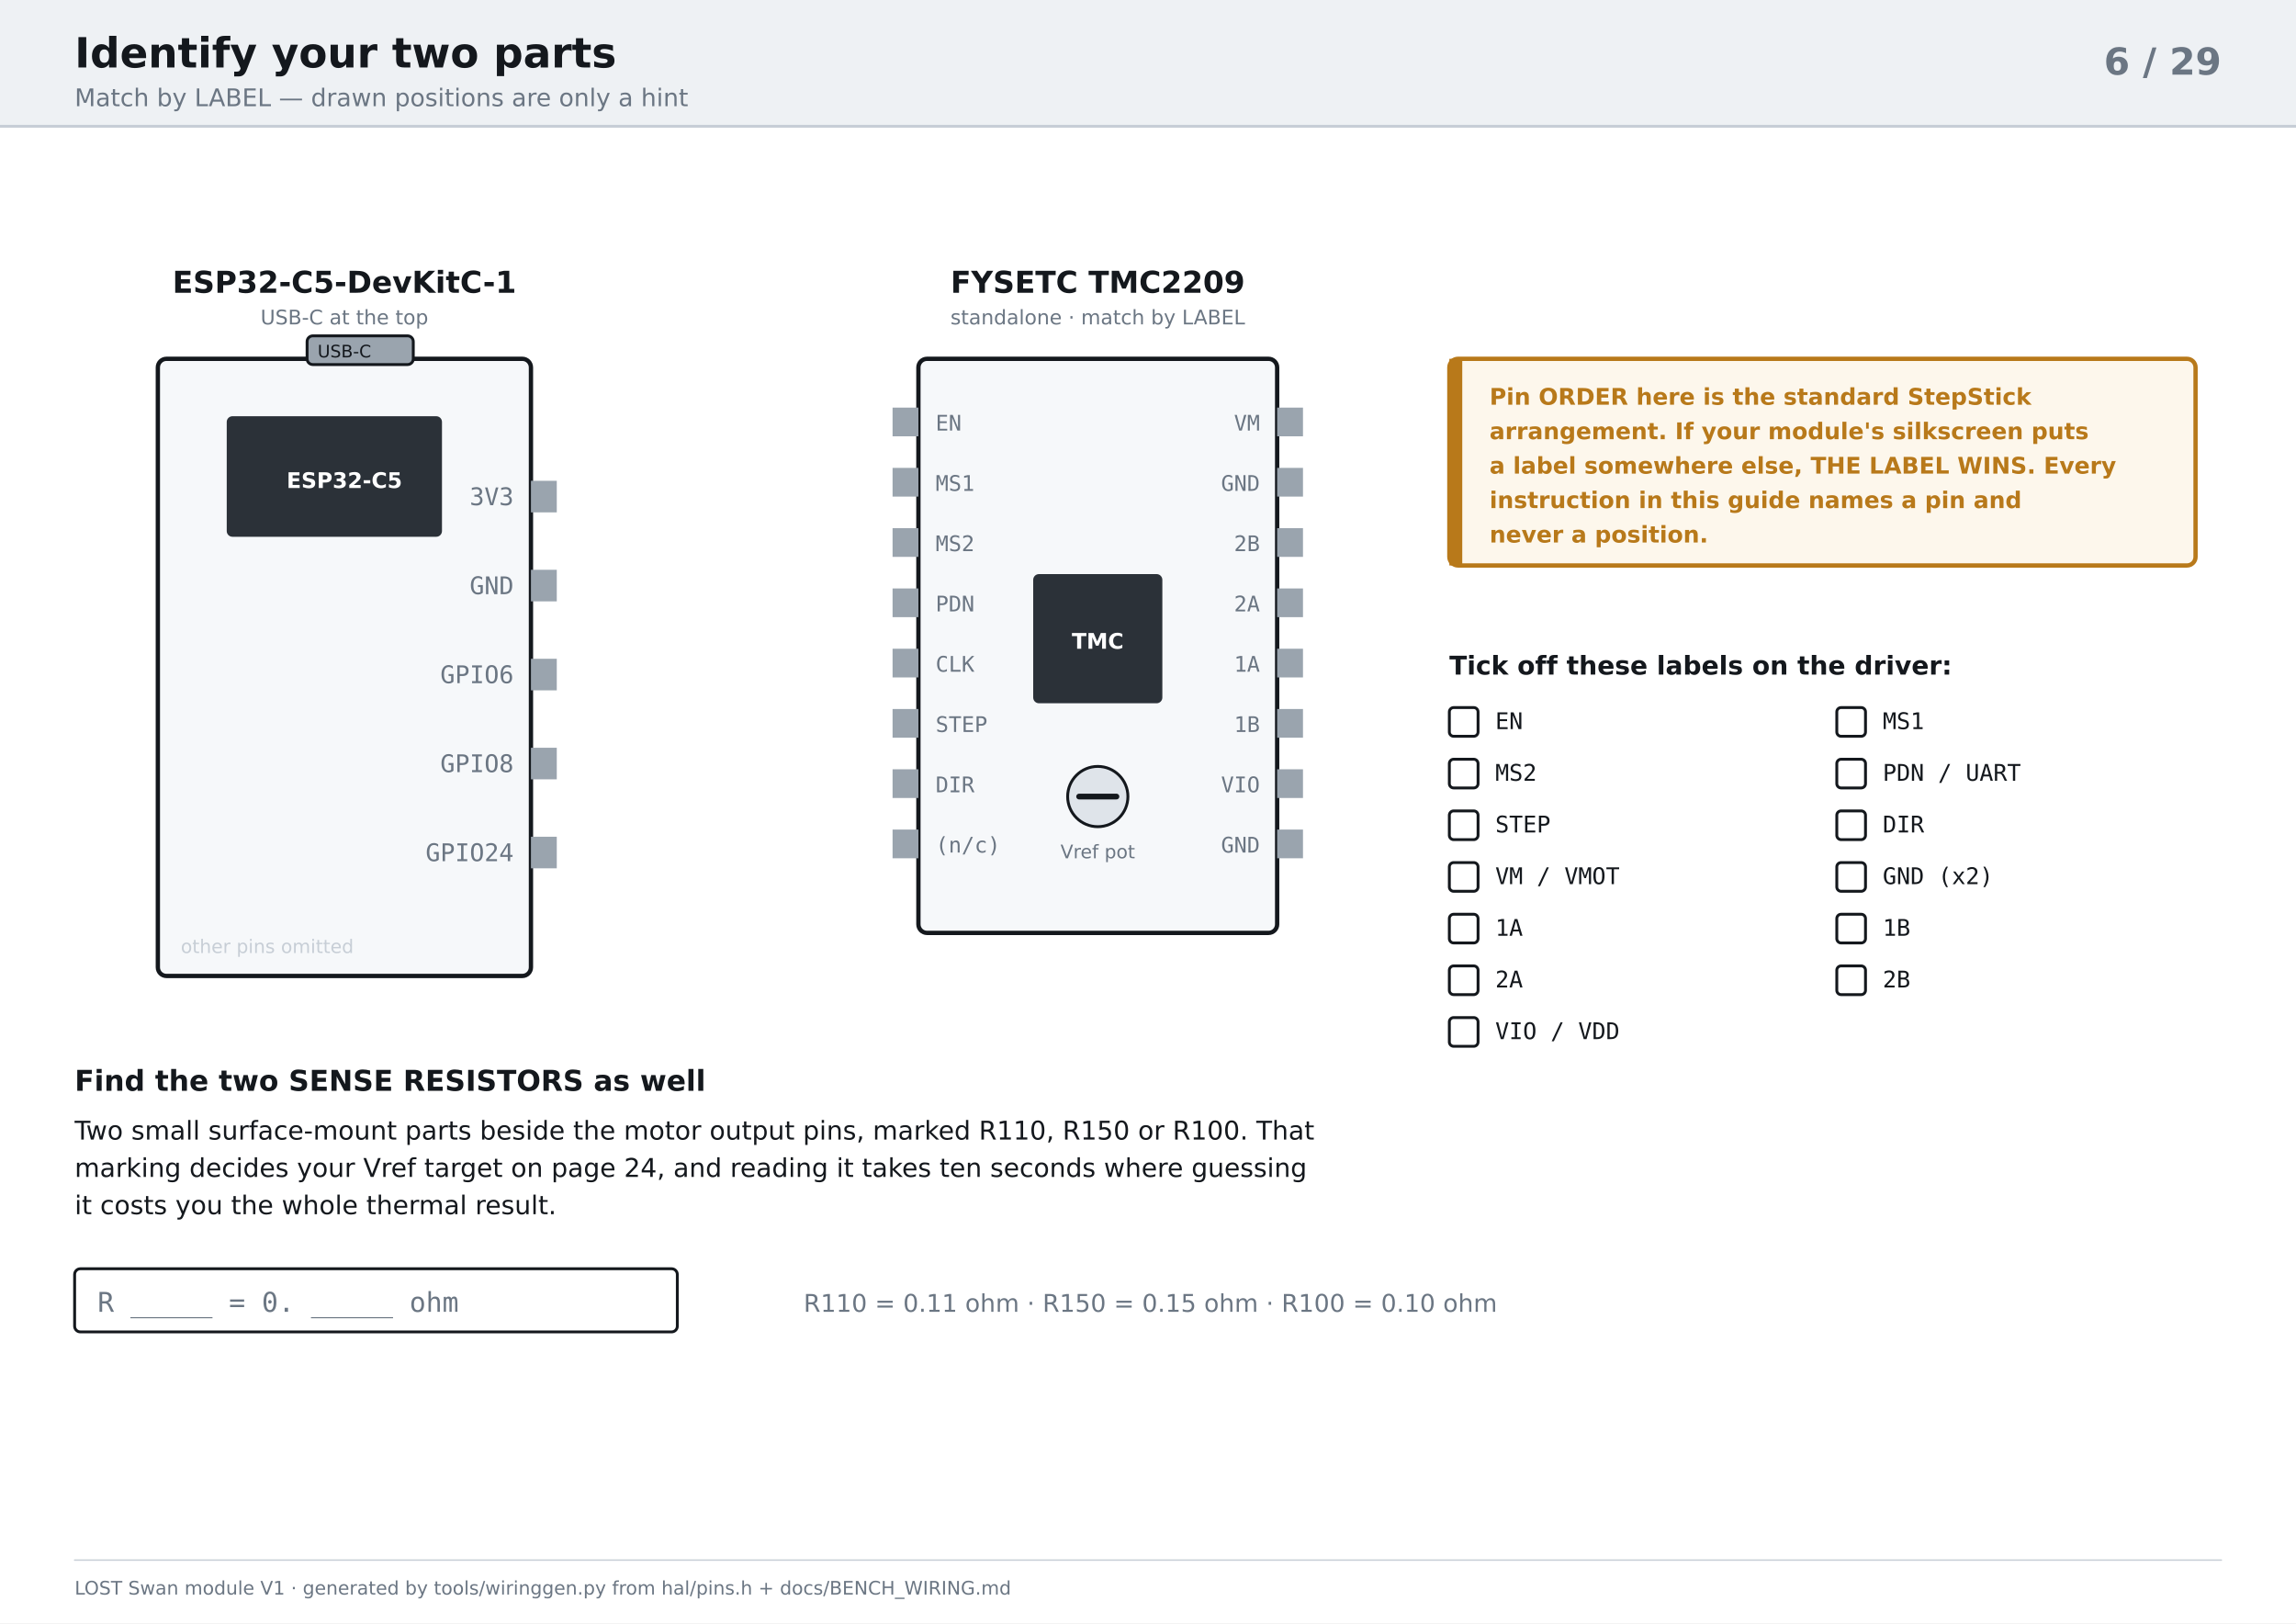
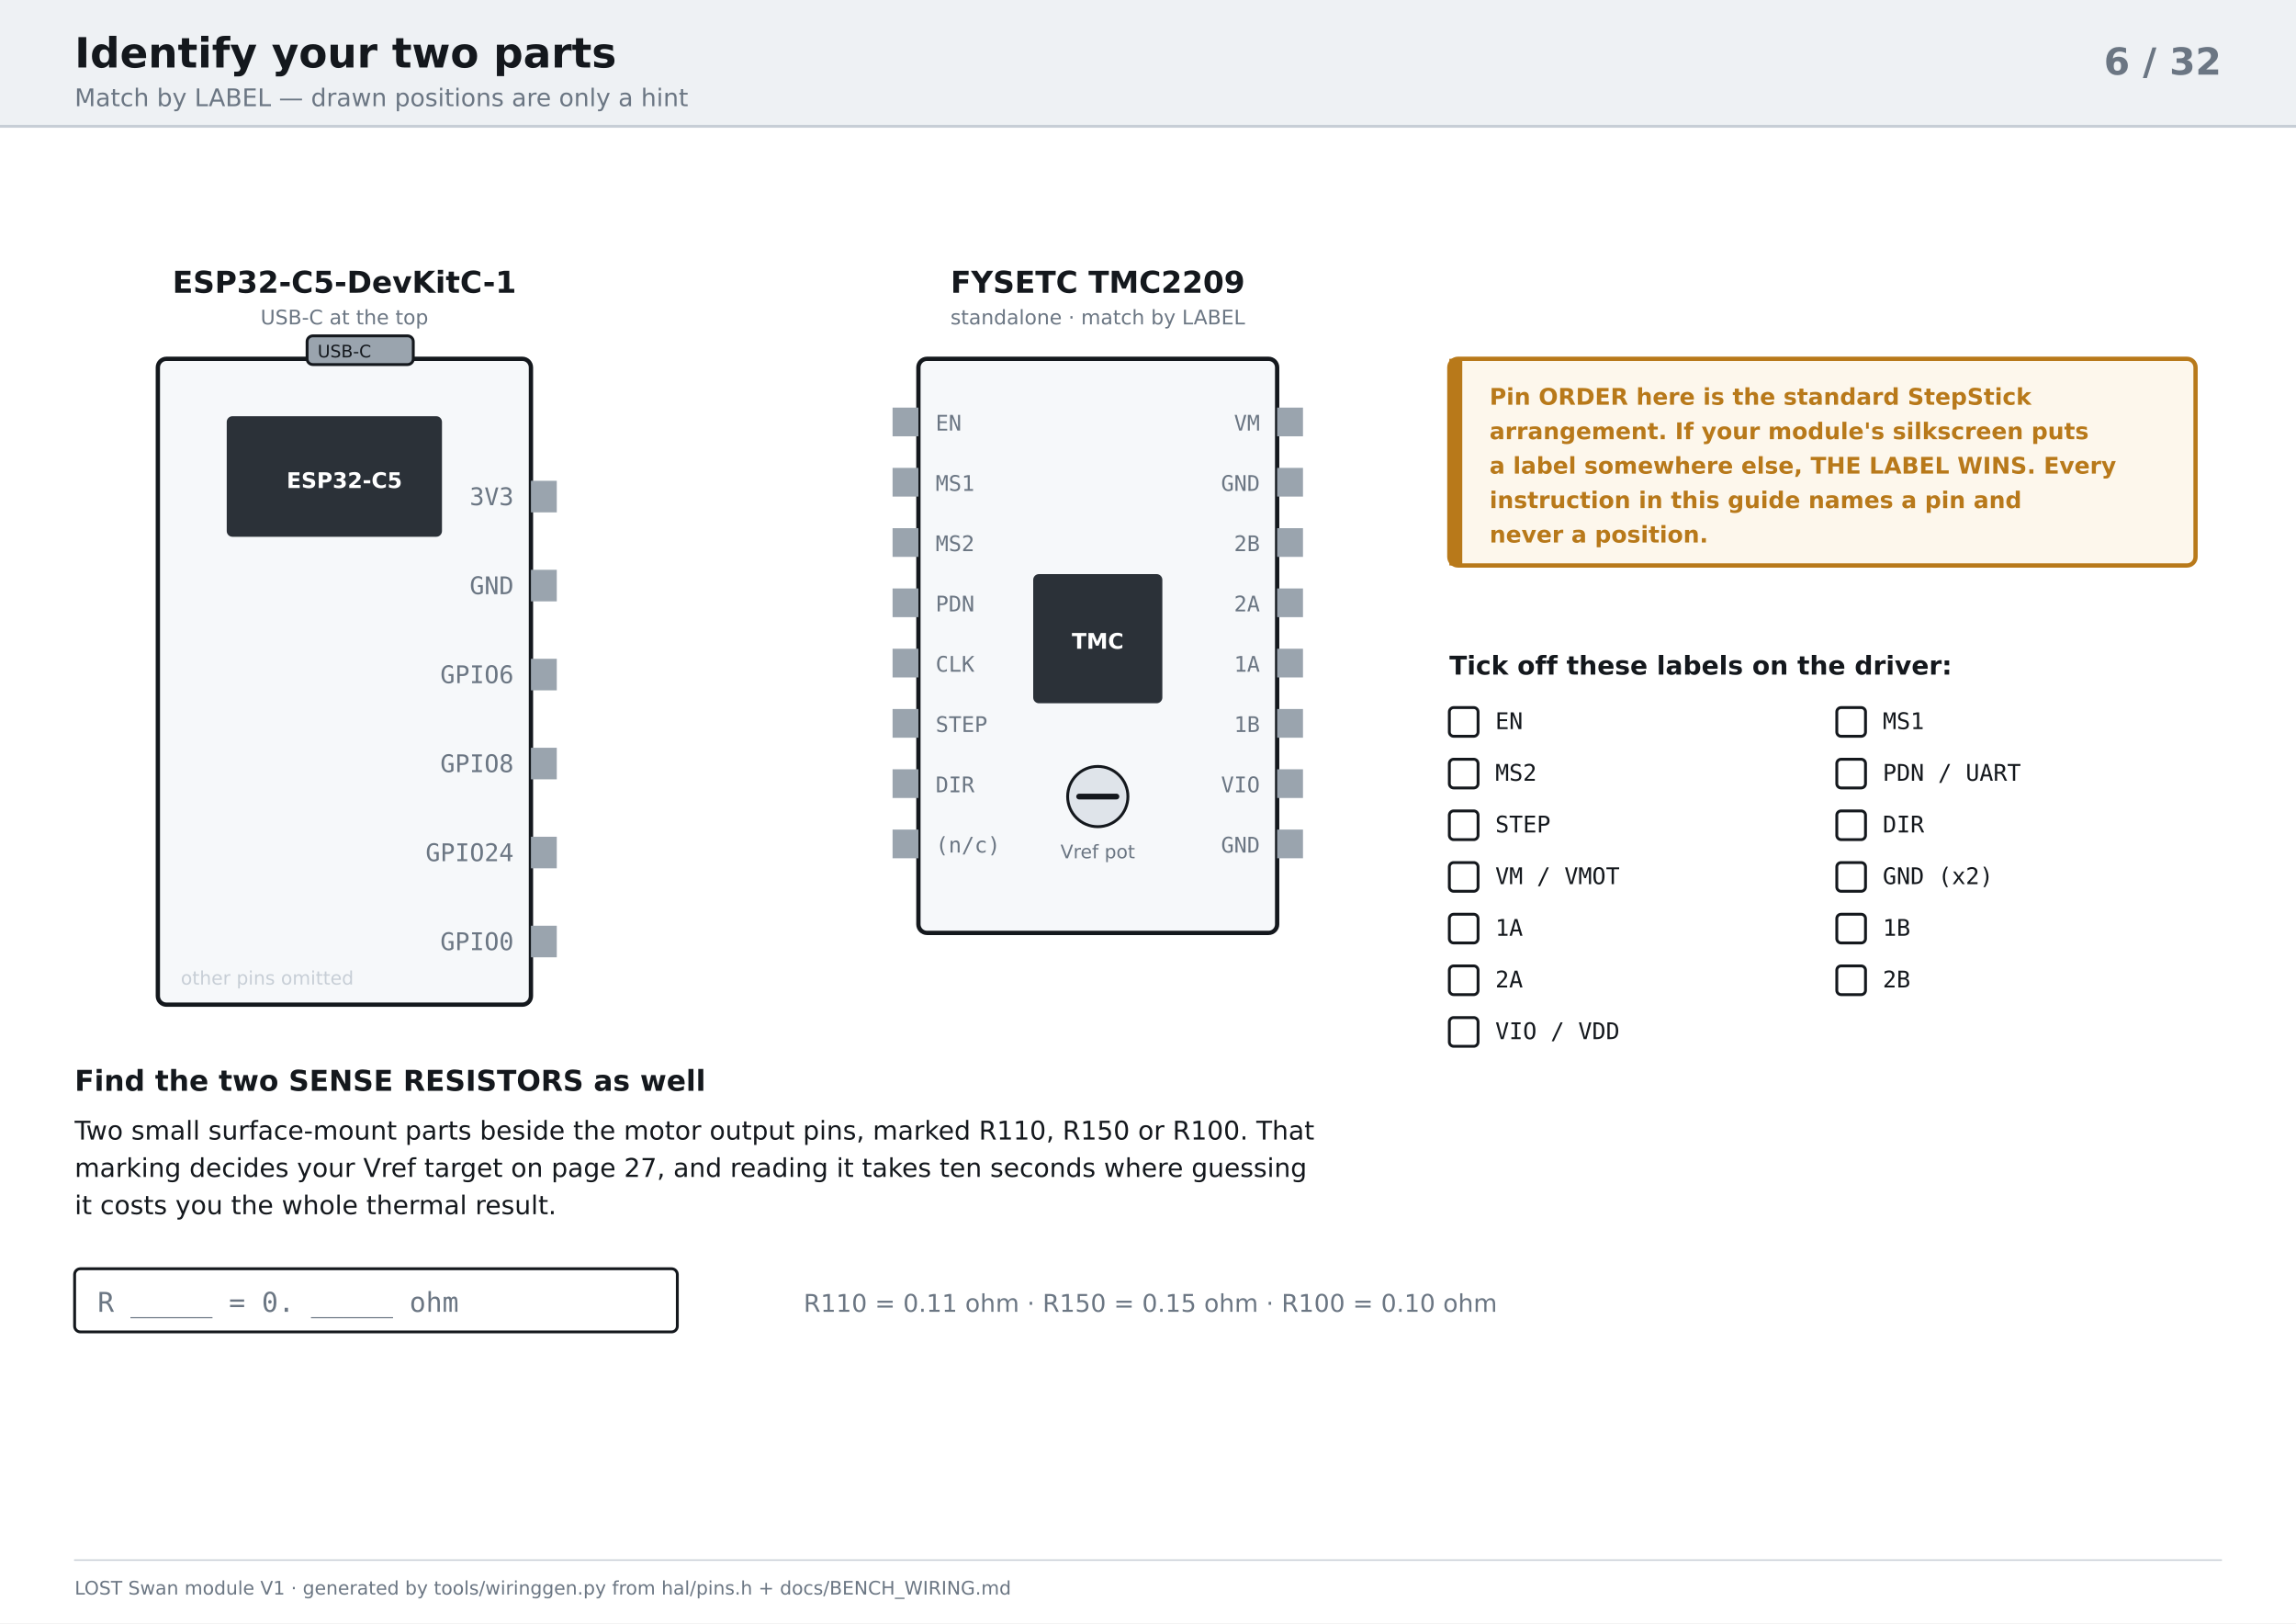
<svg xmlns="http://www.w3.org/2000/svg" width="1600" height="1131" viewBox="0 0 1600 1131">
  <rect width="1600" height="1131" fill="#ffffff" />
  <rect x="0" y="0" width="1600" height="88" fill="#eef1f4" />
  <line x1="0" y1="88" x2="1600" y2="88" stroke="#c7ced6" stroke-width="2" />
  <text x="52" y="47" font-family="DejaVu Sans, Verdana, Geneva, sans-serif" font-size="29" fill="#14181d" text-anchor="start" font-weight="bold">Identify your two parts</text>
  <text x="52" y="74" font-family="DejaVu Sans, Verdana, Geneva, sans-serif" font-size="17" fill="#6b7683" text-anchor="start" font-weight="normal">Match by LABEL — drawn positions are only a hint</text>
-   <text x="1548" y="52" font-family="DejaVu Sans, Verdana, Geneva, sans-serif" font-size="26" fill="#6b7683" text-anchor="end" font-weight="bold">6 / 29</text>
+   <text x="1548" y="52" font-family="DejaVu Sans, Verdana, Geneva, sans-serif" font-size="26" fill="#6b7683" text-anchor="end" font-weight="bold">6 / 32</text>
  <rect x="640" y="250" width="250" height="400" rx="6" fill="#f6f8fa" stroke="#14181d" stroke-width="3" />
  <text x="765" y="204" font-family="DejaVu Sans, Verdana, Geneva, sans-serif" font-size="21" fill="#14181d" text-anchor="middle" font-weight="bold">FYSETC TMC2209</text>
  <text x="765" y="226" font-family="DejaVu Sans, Verdana, Geneva, sans-serif" font-size="14" fill="#6b7683" text-anchor="middle" font-weight="normal">standalone  ·  match by LABEL</text>
  <rect x="720" y="400" width="90" height="90" rx="4" fill="#2b3138" stroke="none" stroke-width="2" />
  <text x="765" y="452" font-family="DejaVu Sans, Verdana, Geneva, sans-serif" font-size="15" fill="#ffffff" text-anchor="middle" font-weight="bold">TMC</text>
  <circle cx="765" cy="555" r="21" fill="#dfe4ea" stroke="#14181d" stroke-width="2" />
  <line x1="752" y1="555" x2="778" y2="555" stroke="#14181d" stroke-width="4" stroke-linecap="round" />
  <text x="765" y="598" font-family="DejaVu Sans, Verdana, Geneva, sans-serif" font-size="13" fill="#6b7683" text-anchor="middle" font-weight="normal">Vref pot</text>
  <rect x="622" y="284" width="18" height="20" rx="0" fill="#9aa4ae" stroke="none" stroke-width="2" />
  <text x="652" y="300" font-family="DejaVu Sans Mono, Consolas, monospace" font-size="15" fill="#6b7683" text-anchor="start" font-weight="normal">EN</text>
  <rect x="622" y="326" width="18" height="20" rx="0" fill="#9aa4ae" stroke="none" stroke-width="2" />
  <text x="652" y="342" font-family="DejaVu Sans Mono, Consolas, monospace" font-size="15" fill="#6b7683" text-anchor="start" font-weight="normal">MS1</text>
  <rect x="622" y="368" width="18" height="20" rx="0" fill="#9aa4ae" stroke="none" stroke-width="2" />
  <text x="652" y="384" font-family="DejaVu Sans Mono, Consolas, monospace" font-size="15" fill="#6b7683" text-anchor="start" font-weight="normal">MS2</text>
  <rect x="622" y="410" width="18" height="20" rx="0" fill="#9aa4ae" stroke="none" stroke-width="2" />
  <text x="652" y="426" font-family="DejaVu Sans Mono, Consolas, monospace" font-size="15" fill="#6b7683" text-anchor="start" font-weight="normal">PDN</text>
  <rect x="622" y="452" width="18" height="20" rx="0" fill="#9aa4ae" stroke="none" stroke-width="2" />
  <text x="652" y="468" font-family="DejaVu Sans Mono, Consolas, monospace" font-size="15" fill="#6b7683" text-anchor="start" font-weight="normal">CLK</text>
  <rect x="622" y="494" width="18" height="20" rx="0" fill="#9aa4ae" stroke="none" stroke-width="2" />
  <text x="652" y="510" font-family="DejaVu Sans Mono, Consolas, monospace" font-size="15" fill="#6b7683" text-anchor="start" font-weight="normal">STEP</text>
  <rect x="622" y="536" width="18" height="20" rx="0" fill="#9aa4ae" stroke="none" stroke-width="2" />
  <text x="652" y="552" font-family="DejaVu Sans Mono, Consolas, monospace" font-size="15" fill="#6b7683" text-anchor="start" font-weight="normal">DIR</text>
  <rect x="622" y="578" width="18" height="20" rx="0" fill="#9aa4ae" stroke="none" stroke-width="2" />
  <text x="652" y="594" font-family="DejaVu Sans Mono, Consolas, monospace" font-size="15" fill="#6b7683" text-anchor="start" font-weight="normal">(n/c)</text>
  <rect x="890" y="284" width="18" height="20" rx="0" fill="#9aa4ae" stroke="none" stroke-width="2" />
  <text x="878" y="300" font-family="DejaVu Sans Mono, Consolas, monospace" font-size="15" fill="#6b7683" text-anchor="end" font-weight="normal">VM</text>
  <rect x="890" y="326" width="18" height="20" rx="0" fill="#9aa4ae" stroke="none" stroke-width="2" />
  <text x="878" y="342" font-family="DejaVu Sans Mono, Consolas, monospace" font-size="15" fill="#6b7683" text-anchor="end" font-weight="normal">GND</text>
  <rect x="890" y="368" width="18" height="20" rx="0" fill="#9aa4ae" stroke="none" stroke-width="2" />
  <text x="878" y="384" font-family="DejaVu Sans Mono, Consolas, monospace" font-size="15" fill="#6b7683" text-anchor="end" font-weight="normal">2B</text>
  <rect x="890" y="410" width="18" height="20" rx="0" fill="#9aa4ae" stroke="none" stroke-width="2" />
  <text x="878" y="426" font-family="DejaVu Sans Mono, Consolas, monospace" font-size="15" fill="#6b7683" text-anchor="end" font-weight="normal">2A</text>
  <rect x="890" y="452" width="18" height="20" rx="0" fill="#9aa4ae" stroke="none" stroke-width="2" />
  <text x="878" y="468" font-family="DejaVu Sans Mono, Consolas, monospace" font-size="15" fill="#6b7683" text-anchor="end" font-weight="normal">1A</text>
  <rect x="890" y="494" width="18" height="20" rx="0" fill="#9aa4ae" stroke="none" stroke-width="2" />
  <text x="878" y="510" font-family="DejaVu Sans Mono, Consolas, monospace" font-size="15" fill="#6b7683" text-anchor="end" font-weight="normal">1B</text>
  <rect x="890" y="536" width="18" height="20" rx="0" fill="#9aa4ae" stroke="none" stroke-width="2" />
  <text x="878" y="552" font-family="DejaVu Sans Mono, Consolas, monospace" font-size="15" fill="#6b7683" text-anchor="end" font-weight="normal">VIO</text>
  <rect x="890" y="578" width="18" height="20" rx="0" fill="#9aa4ae" stroke="none" stroke-width="2" />
  <text x="878" y="594" font-family="DejaVu Sans Mono, Consolas, monospace" font-size="15" fill="#6b7683" text-anchor="end" font-weight="normal">GND</text>
-   <rect x="110" y="250" width="260" height="430" rx="6" fill="#f6f8fa" stroke="#14181d" stroke-width="3" />
+   <rect x="110" y="250" width="260" height="450" rx="6" fill="#f6f8fa" stroke="#14181d" stroke-width="3" />
  <text x="240" y="204" font-family="DejaVu Sans, Verdana, Geneva, sans-serif" font-size="21" fill="#14181d" text-anchor="middle" font-weight="bold">ESP32-C5-DevKitC-1</text>
  <text x="240" y="226" font-family="DejaVu Sans, Verdana, Geneva, sans-serif" font-size="14" fill="#6b7683" text-anchor="middle" font-weight="normal">USB-C at the top</text>
  <rect x="214" y="234" width="74" height="20" rx="4" fill="#9aa4ae" stroke="#14181d" stroke-width="2" />
  <text x="240" y="249" font-family="DejaVu Sans, Verdana, Geneva, sans-serif" font-size="12" fill="#14181d" text-anchor="middle" font-weight="normal">USB-C</text>
  <rect x="158" y="290" width="150" height="84" rx="4" fill="#2b3138" stroke="none" stroke-width="2" />
  <text x="240" y="340" font-family="DejaVu Sans, Verdana, Geneva, sans-serif" font-size="15" fill="#ffffff" text-anchor="middle" font-weight="bold">ESP32-C5</text>
  <rect x="370" y="335" width="18" height="22" rx="0" fill="#9aa4ae" stroke="none" stroke-width="2" />
  <text x="358" y="352" font-family="DejaVu Sans Mono, Consolas, monospace" font-size="17" fill="#6b7683" text-anchor="end" font-weight="normal">3V3</text>
  <rect x="370" y="397" width="18" height="22" rx="0" fill="#9aa4ae" stroke="none" stroke-width="2" />
  <text x="358" y="414" font-family="DejaVu Sans Mono, Consolas, monospace" font-size="17" fill="#6b7683" text-anchor="end" font-weight="normal">GND</text>
  <rect x="370" y="459" width="18" height="22" rx="0" fill="#9aa4ae" stroke="none" stroke-width="2" />
  <text x="358" y="476" font-family="DejaVu Sans Mono, Consolas, monospace" font-size="17" fill="#6b7683" text-anchor="end" font-weight="normal">GPIO6</text>
  <rect x="370" y="521" width="18" height="22" rx="0" fill="#9aa4ae" stroke="none" stroke-width="2" />
  <text x="358" y="538" font-family="DejaVu Sans Mono, Consolas, monospace" font-size="17" fill="#6b7683" text-anchor="end" font-weight="normal">GPIO8</text>
  <rect x="370" y="583" width="18" height="22" rx="0" fill="#9aa4ae" stroke="none" stroke-width="2" />
  <text x="358" y="600" font-family="DejaVu Sans Mono, Consolas, monospace" font-size="17" fill="#6b7683" text-anchor="end" font-weight="normal">GPIO24</text>
-   <text x="126" y="664" font-family="DejaVu Sans, Verdana, Geneva, sans-serif" font-size="13" fill="#c7ced6" text-anchor="start" font-weight="normal">other pins omitted</text>
+   <rect x="370" y="645" width="18" height="22" rx="0" fill="#9aa4ae" stroke="none" stroke-width="2" />
+   <text x="358" y="662" font-family="DejaVu Sans Mono, Consolas, monospace" font-size="17" fill="#6b7683" text-anchor="end" font-weight="normal">GPIO0</text>
+   <text x="126" y="686" font-family="DejaVu Sans, Verdana, Geneva, sans-serif" font-size="13" fill="#c7ced6" text-anchor="start" font-weight="normal">other pins omitted</text>
  <rect x="1010" y="250" width="520" height="144" rx="6" fill="#fdf7ec" stroke="#b8791a" stroke-width="3" />
  <rect x="1010" y="250" width="9" height="144" rx="0" fill="#b8791a" stroke="none" stroke-width="2" />
  <text x="1038" y="282" font-family="DejaVu Sans, Verdana, Geneva, sans-serif" font-size="16" fill="#b8791a" text-anchor="start" font-weight="bold">Pin ORDER here is the standard StepStick</text>
  <text x="1038" y="306" font-family="DejaVu Sans, Verdana, Geneva, sans-serif" font-size="16" fill="#b8791a" text-anchor="start" font-weight="bold">arrangement. If your module's silkscreen puts</text>
  <text x="1038" y="330" font-family="DejaVu Sans, Verdana, Geneva, sans-serif" font-size="16" fill="#b8791a" text-anchor="start" font-weight="bold">a label somewhere else, THE LABEL WINS. Every</text>
  <text x="1038" y="354" font-family="DejaVu Sans, Verdana, Geneva, sans-serif" font-size="16" fill="#b8791a" text-anchor="start" font-weight="bold">instruction in this guide names a pin and</text>
  <text x="1038" y="378" font-family="DejaVu Sans, Verdana, Geneva, sans-serif" font-size="16" fill="#b8791a" text-anchor="start" font-weight="bold">never a position.</text>
  <text x="1010" y="470" font-family="DejaVu Sans, Verdana, Geneva, sans-serif" font-size="18" fill="#14181d" text-anchor="start" font-weight="bold">Tick off these labels on the driver:</text>
  <rect x="1010" y="493" width="20" height="20" rx="3" fill="none" stroke="#14181d" stroke-width="2" />
  <text x="1042" y="508" font-family="DejaVu Sans Mono, Consolas, monospace" font-size="16" fill="#14181d" text-anchor="start" font-weight="normal">EN</text>
  <rect x="1280" y="493" width="20" height="20" rx="3" fill="none" stroke="#14181d" stroke-width="2" />
  <text x="1312" y="508" font-family="DejaVu Sans Mono, Consolas, monospace" font-size="16" fill="#14181d" text-anchor="start" font-weight="normal">MS1</text>
  <rect x="1010" y="529" width="20" height="20" rx="3" fill="none" stroke="#14181d" stroke-width="2" />
  <text x="1042" y="544" font-family="DejaVu Sans Mono, Consolas, monospace" font-size="16" fill="#14181d" text-anchor="start" font-weight="normal">MS2</text>
  <rect x="1280" y="529" width="20" height="20" rx="3" fill="none" stroke="#14181d" stroke-width="2" />
  <text x="1312" y="544" font-family="DejaVu Sans Mono, Consolas, monospace" font-size="16" fill="#14181d" text-anchor="start" font-weight="normal">PDN / UART</text>
  <rect x="1010" y="565" width="20" height="20" rx="3" fill="none" stroke="#14181d" stroke-width="2" />
  <text x="1042" y="580" font-family="DejaVu Sans Mono, Consolas, monospace" font-size="16" fill="#14181d" text-anchor="start" font-weight="normal">STEP</text>
  <rect x="1280" y="565" width="20" height="20" rx="3" fill="none" stroke="#14181d" stroke-width="2" />
  <text x="1312" y="580" font-family="DejaVu Sans Mono, Consolas, monospace" font-size="16" fill="#14181d" text-anchor="start" font-weight="normal">DIR</text>
  <rect x="1010" y="601" width="20" height="20" rx="3" fill="none" stroke="#14181d" stroke-width="2" />
  <text x="1042" y="616" font-family="DejaVu Sans Mono, Consolas, monospace" font-size="16" fill="#14181d" text-anchor="start" font-weight="normal">VM / VMOT</text>
  <rect x="1280" y="601" width="20" height="20" rx="3" fill="none" stroke="#14181d" stroke-width="2" />
  <text x="1312" y="616" font-family="DejaVu Sans Mono, Consolas, monospace" font-size="16" fill="#14181d" text-anchor="start" font-weight="normal">GND  (x2)</text>
  <rect x="1010" y="637" width="20" height="20" rx="3" fill="none" stroke="#14181d" stroke-width="2" />
  <text x="1042" y="652" font-family="DejaVu Sans Mono, Consolas, monospace" font-size="16" fill="#14181d" text-anchor="start" font-weight="normal">1A</text>
  <rect x="1280" y="637" width="20" height="20" rx="3" fill="none" stroke="#14181d" stroke-width="2" />
  <text x="1312" y="652" font-family="DejaVu Sans Mono, Consolas, monospace" font-size="16" fill="#14181d" text-anchor="start" font-weight="normal">1B</text>
  <rect x="1010" y="673" width="20" height="20" rx="3" fill="none" stroke="#14181d" stroke-width="2" />
  <text x="1042" y="688" font-family="DejaVu Sans Mono, Consolas, monospace" font-size="16" fill="#14181d" text-anchor="start" font-weight="normal">2A</text>
  <rect x="1280" y="673" width="20" height="20" rx="3" fill="none" stroke="#14181d" stroke-width="2" />
  <text x="1312" y="688" font-family="DejaVu Sans Mono, Consolas, monospace" font-size="16" fill="#14181d" text-anchor="start" font-weight="normal">2B</text>
  <rect x="1010" y="709" width="20" height="20" rx="3" fill="none" stroke="#14181d" stroke-width="2" />
  <text x="1042" y="724" font-family="DejaVu Sans Mono, Consolas, monospace" font-size="16" fill="#14181d" text-anchor="start" font-weight="normal">VIO / VDD</text>
  <text x="52" y="760" font-family="DejaVu Sans, Verdana, Geneva, sans-serif" font-size="20" fill="#14181d" text-anchor="start" font-weight="bold">Find the two SENSE RESISTORS as well</text>
  <text x="52" y="794" font-family="DejaVu Sans, Verdana, Geneva, sans-serif" font-size="18" fill="#14181d" text-anchor="start" font-weight="normal">Two small surface-mount parts beside the motor output pins, marked R110, R150 or R100. That</text>
-   <text x="52" y="820" font-family="DejaVu Sans, Verdana, Geneva, sans-serif" font-size="18" fill="#14181d" text-anchor="start" font-weight="normal">marking decides your Vref target on page 24, and reading it takes ten seconds where guessing</text>
+   <text x="52" y="820" font-family="DejaVu Sans, Verdana, Geneva, sans-serif" font-size="18" fill="#14181d" text-anchor="start" font-weight="normal">marking decides your Vref target on page 27, and reading it takes ten seconds where guessing</text>
  <text x="52" y="846" font-family="DejaVu Sans, Verdana, Geneva, sans-serif" font-size="18" fill="#14181d" text-anchor="start" font-weight="normal">it costs you the whole thermal result.</text>
  <rect x="52" y="884" width="420" height="44" rx="4" fill="none" stroke="#14181d" stroke-width="2" />
  <text x="68" y="914" font-family="DejaVu Sans Mono, Consolas, monospace" font-size="19" fill="#6b7683" text-anchor="start" font-weight="normal">R _____   =   0. _____ ohm</text>
  <text x="560" y="914" font-family="DejaVu Sans, Verdana, Geneva, sans-serif" font-size="17" fill="#6b7683" text-anchor="start" font-weight="normal">R110 = 0.11 ohm  ·  R150 = 0.15 ohm  ·  R100 = 0.10 ohm</text>
  <line x1="52" y1="1087" x2="1548" y2="1087" stroke="#c7ced6" stroke-width="1" stroke-linecap="round" />
  <text x="52" y="1111" font-family="DejaVu Sans, Verdana, Geneva, sans-serif" font-size="13" fill="#6b7683" text-anchor="start" font-weight="normal">LOST Swan  module V1  ·  generated by tools/wiringgen.py from hal/pins.h + docs/BENCH_WIRING.md</text>
</svg>
